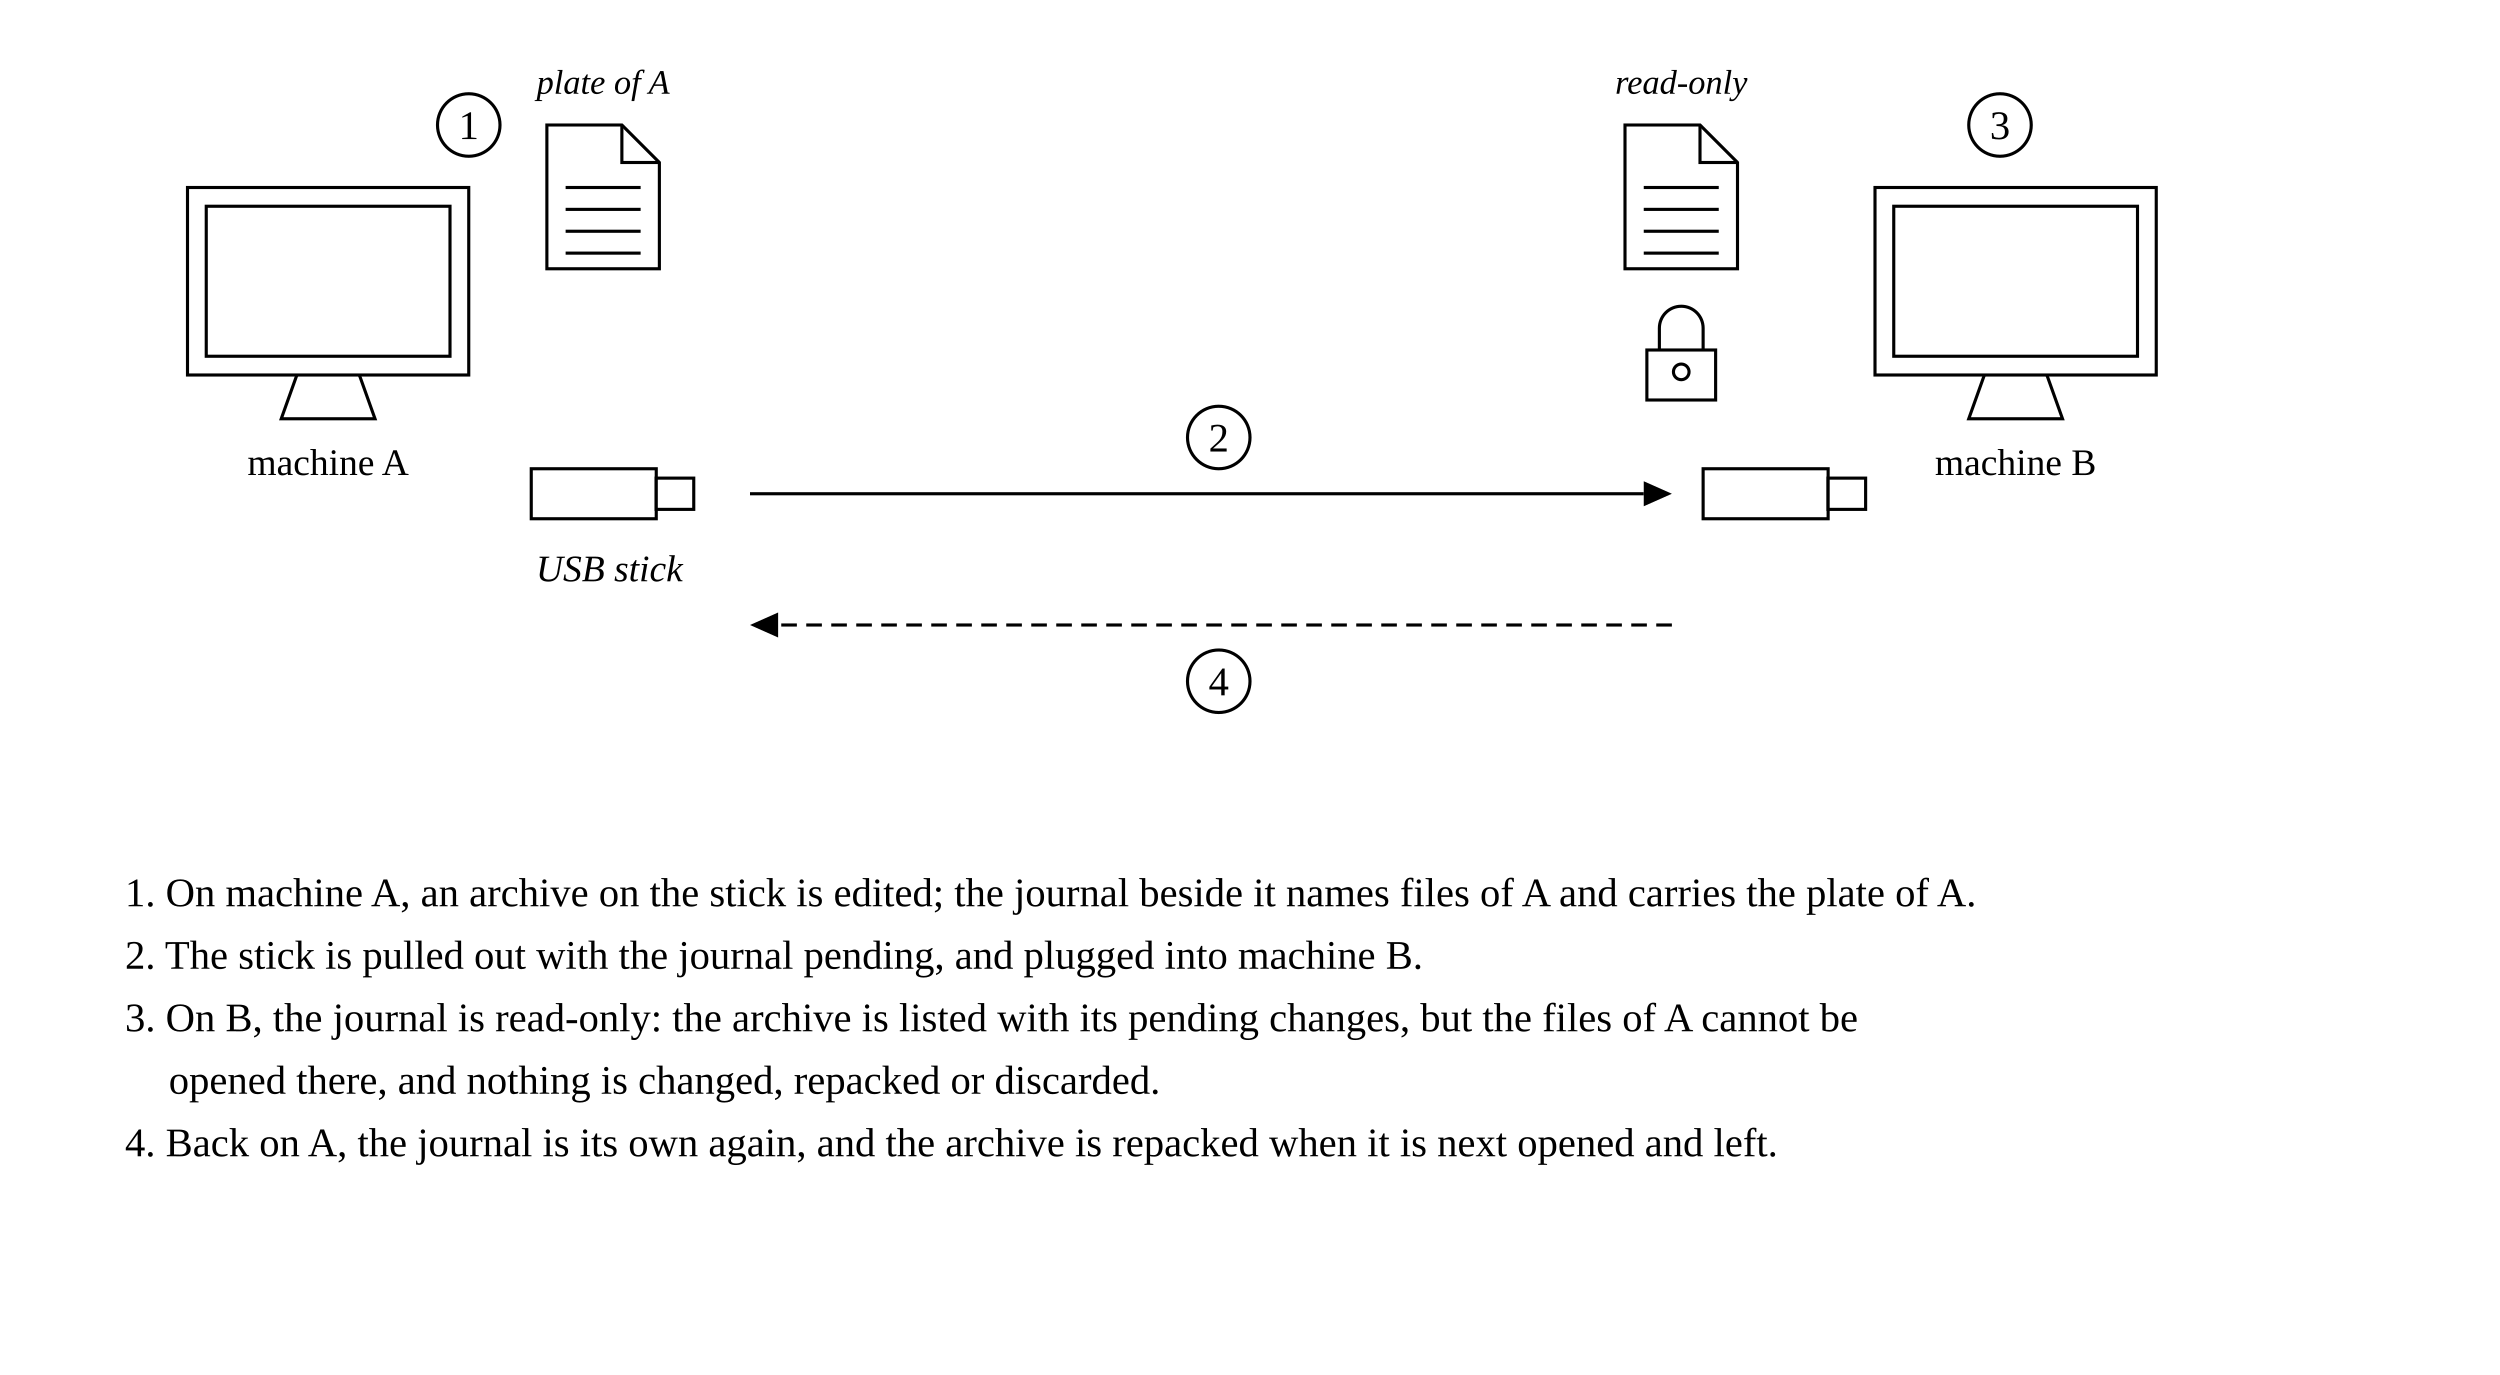
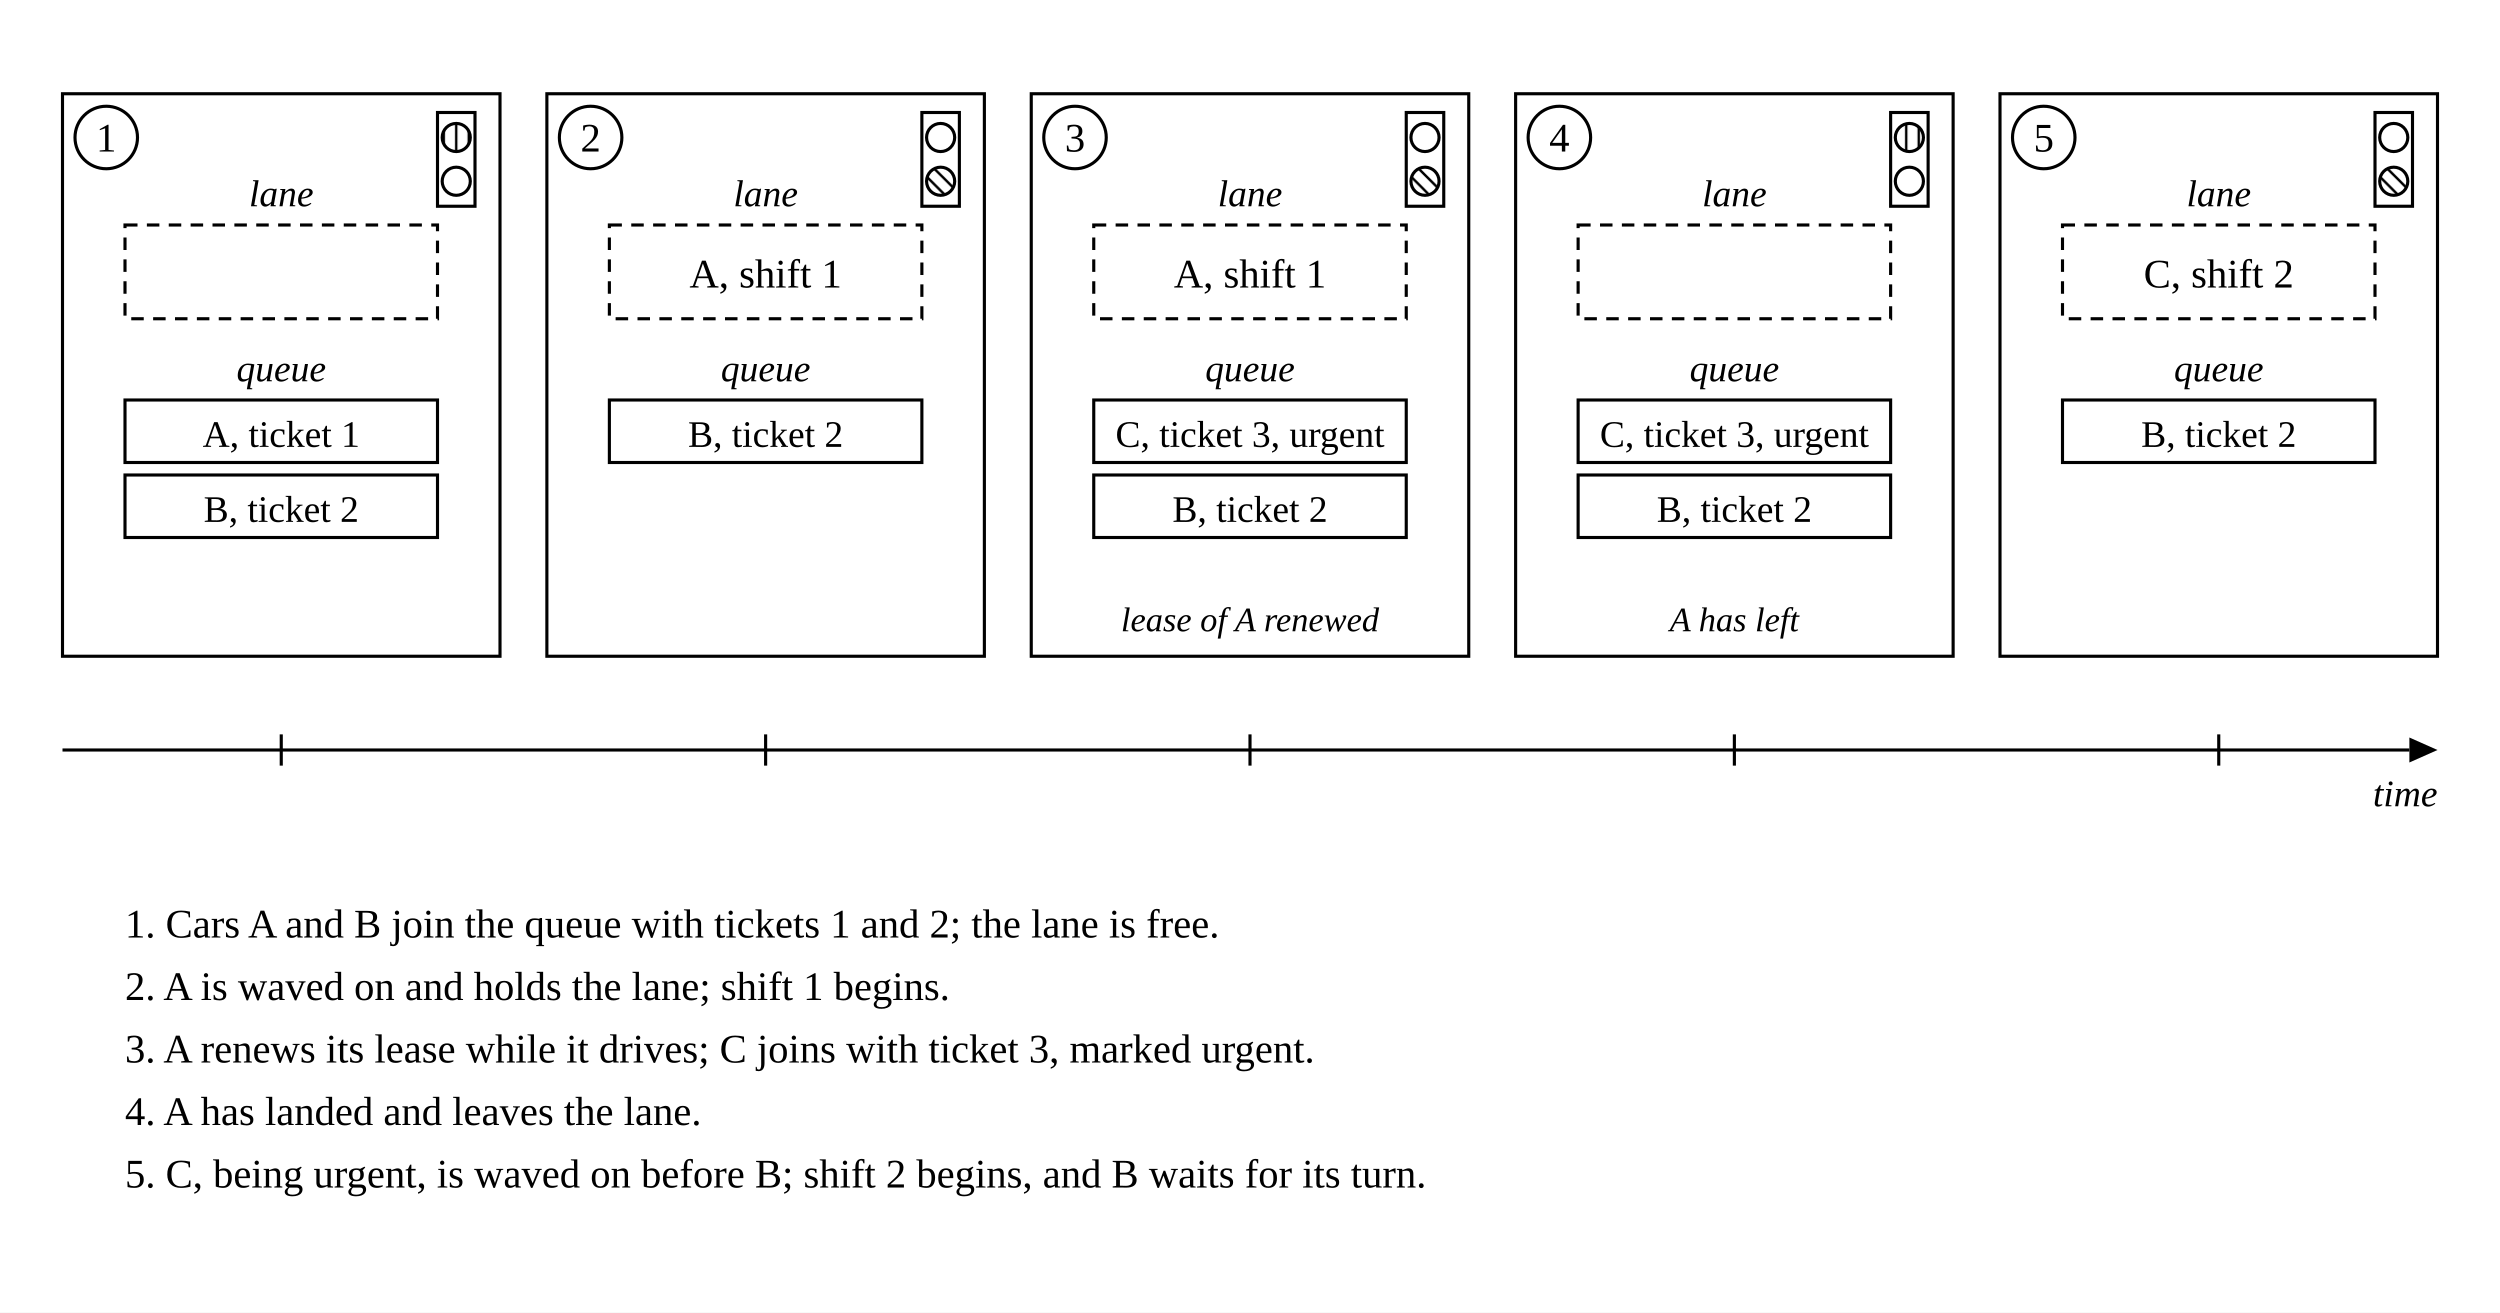
- <svg xmlns="http://www.w3.org/2000/svg" width="800" height="440" viewBox="0 0 800 440">
+ <svg xmlns="http://www.w3.org/2000/svg" width="800" height="420" viewBox="0 0 800 420">
  <defs>
    <pattern id="gules" width="4" height="4" patternUnits="userSpaceOnUse">
      <path d="M2 0 L2 4" stroke="#000" stroke-width="0.8" />
    </pattern>
    <pattern id="azure" width="4" height="4" patternUnits="userSpaceOnUse">
      <path d="M0 2 L4 2" stroke="#000" stroke-width="0.8" />
    </pattern>
    <pattern id="vert" width="5" height="5" patternUnits="userSpaceOnUse">
      <path d="M-1 -1 L6 6 M-1 4 L1 6 M4 -1 L6 1" stroke="#000" stroke-width="0.8" />
    </pattern>
    <pattern id="or" width="4" height="4" patternUnits="userSpaceOnUse">
      <circle cx="2" cy="2" r="0.7" fill="#000" />
    </pattern>
  </defs>
  <rect width="100%" height="100%" fill="#ffffff" />
-   <rect x="60" y="60" width="90" height="60" fill="#ffffff" stroke="#000" stroke-width="1" />
-   <rect x="66" y="66" width="78" height="48" fill="#ffffff" stroke="#000" stroke-width="1" />
-   <path d="M95 120 L90 134 L120 134 L115 120" fill="none" stroke="#000" stroke-width="1" />
-   <text x="105" y="152" text-anchor="middle" font-size="12" font-family="Times New Roman, Times, serif">machine A</text>
-   <rect x="600" y="60" width="90" height="60" fill="#ffffff" stroke="#000" stroke-width="1" />
-   <rect x="606" y="66" width="78" height="48" fill="#ffffff" stroke="#000" stroke-width="1" />
-   <path d="M635 120 L630 134 L660 134 L655 120" fill="none" stroke="#000" stroke-width="1" />
-   <text x="645" y="152" text-anchor="middle" font-size="12" font-family="Times New Roman, Times, serif">machine B</text>
-   <rect x="170" y="150" width="40" height="16" fill="#ffffff" stroke="#000" stroke-width="1" />
-   <rect x="210" y="153" width="12" height="10" fill="#ffffff" stroke="#000" stroke-width="1" />
-   <text x="195" y="186" text-anchor="middle" font-size="12" font-family="Times New Roman, Times, serif" font-style="italic">USB stick</text>
-   <path d="M175 40 L199 40 L211 52 L211 86 L175 86 Z" fill="none" stroke="#000" stroke-width="1" />
-   <path d="M199 40 L199 52 L211 52" fill="none" stroke="#000" stroke-width="1" />
-   <path d="M181 60 L205 60" fill="none" stroke="#000" stroke-width="1" />
-   <path d="M181 67 L205 67" fill="none" stroke="#000" stroke-width="1" />
-   <path d="M181 74 L205 74" fill="none" stroke="#000" stroke-width="1" />
-   <path d="M181 81 L205 81" fill="none" stroke="#000" stroke-width="1" />
-   <text x="193" y="30" text-anchor="middle" font-size="11" font-family="Times New Roman, Times, serif" font-style="italic">plate of A</text>
-   <rect x="545" y="150" width="40" height="16" fill="#ffffff" stroke="#000" stroke-width="1" />
-   <rect x="585" y="153" width="12" height="10" fill="#ffffff" stroke="#000" stroke-width="1" />
-   <path d="M520 40 L544 40 L556 52 L556 86 L520 86 Z" fill="none" stroke="#000" stroke-width="1" />
-   <path d="M544 40 L544 52 L556 52" fill="none" stroke="#000" stroke-width="1" />
-   <path d="M526 60 L550 60" fill="none" stroke="#000" stroke-width="1" />
-   <path d="M526 67 L550 67" fill="none" stroke="#000" stroke-width="1" />
-   <path d="M526 74 L550 74" fill="none" stroke="#000" stroke-width="1" />
-   <path d="M526 81 L550 81" fill="none" stroke="#000" stroke-width="1" />
-   <path d="M531 112 L531 105 A7 7 0 0 1 545 105 L545 112" fill="none" stroke="#000" stroke-width="1" />
-   <rect x="527" y="112" width="22" height="16" fill="#ffffff" stroke="#000" stroke-width="1" />
-   <circle cx="538" cy="119" r="2.5" fill="#ffffff" stroke="#000" stroke-width="1" />
-   <text x="538" y="30" text-anchor="middle" font-size="11" font-family="Times New Roman, Times, serif" font-style="italic">read-only</text>
-   <path d="M240 158 L526.0 158.0" fill="none" stroke="#000" stroke-width="1" />
-   <path d="M535 158 L526.0 154.0 L526.0 162.0 Z" fill="#000" />
-   <circle cx="390" cy="140" r="10" fill="#ffffff" stroke="#000" stroke-width="1" />
-   <text x="390" y="144.5" text-anchor="middle" font-size="13" font-family="Times New Roman, Times, serif">2</text>
-   <path d="M535 200 L249.0 200.0" fill="none" stroke="#000" stroke-width="1" stroke-dasharray="5 3" />
-   <path d="M240 200 L249.0 204.0 L249.0 196.0 Z" fill="#000" />
-   <circle cx="390" cy="218" r="10" fill="#ffffff" stroke="#000" stroke-width="1" />
-   <text x="390" y="222.5" text-anchor="middle" font-size="13" font-family="Times New Roman, Times, serif">4</text>
-   <circle cx="150" cy="40" r="10" fill="#ffffff" stroke="#000" stroke-width="1" />
-   <text x="150" y="44.5" text-anchor="middle" font-size="13" font-family="Times New Roman, Times, serif">1</text>
-   <circle cx="640" cy="40" r="10" fill="#ffffff" stroke="#000" stroke-width="1" />
-   <text x="640" y="44.5" text-anchor="middle" font-size="13" font-family="Times New Roman, Times, serif">3</text>
-   <text x="40" y="290" text-anchor="start" font-size="13" font-family="Times New Roman, Times, serif">1. On machine A, an archive on the stick is edited; the journal beside it names files of A and carries the plate of A.</text>
-   <text x="40" y="310" text-anchor="start" font-size="13" font-family="Times New Roman, Times, serif">2. The stick is pulled out with the journal pending, and plugged into machine B.</text>
-   <text x="40" y="330" text-anchor="start" font-size="13" font-family="Times New Roman, Times, serif">3. On B, the journal is read-only: the archive is listed with its pending changes, but the files of A cannot be</text>
-   <text x="54" y="350" text-anchor="start" font-size="13" font-family="Times New Roman, Times, serif">opened there, and nothing is changed, repacked or discarded.</text>
-   <text x="40" y="370" text-anchor="start" font-size="13" font-family="Times New Roman, Times, serif">4. Back on A, the journal is its own again, and the archive is repacked when it is next opened and left.</text>
+   <rect x="20" y="30" width="140" height="180" fill="#ffffff" stroke="#000" stroke-width="1" />
+   <circle cx="34" cy="44" r="10" fill="#ffffff" stroke="#000" stroke-width="1" />
+   <text x="34" y="48.5" text-anchor="middle" font-size="13" font-family="Times New Roman, Times, serif">1</text>
+   <text x="90" y="66" text-anchor="middle" font-size="12" font-family="Times New Roman, Times, serif" font-style="italic">lane</text>
+   <rect x="40" y="72" width="100" height="30" fill="#ffffff" stroke="#000" stroke-width="1" stroke-dasharray="4 3" />
+   <text x="90" y="122" text-anchor="middle" font-size="12" font-family="Times New Roman, Times, serif" font-style="italic">queue</text>
+   <rect x="40" y="128" width="100" height="20" fill="#ffffff" stroke="#000" stroke-width="1" />
+   <text x="90" y="143" text-anchor="middle" font-size="12" font-family="Times New Roman, Times, serif">A, ticket 1</text>
+   <rect x="40" y="152" width="100" height="20" fill="#ffffff" stroke="#000" stroke-width="1" />
+   <text x="90" y="167" text-anchor="middle" font-size="12" font-family="Times New Roman, Times, serif">B, ticket 2</text>
+   <rect x="140" y="36" width="12" height="30" fill="#ffffff" stroke="#000" stroke-width="1" />
+   <circle cx="146" cy="44" r="4.5" fill="url(#gules)" stroke="#000" stroke-width="1" />
+   <circle cx="146" cy="58" r="4.5" fill="#ffffff" stroke="#000" stroke-width="1" />
+   <rect x="175" y="30" width="140" height="180" fill="#ffffff" stroke="#000" stroke-width="1" />
+   <circle cx="189" cy="44" r="10" fill="#ffffff" stroke="#000" stroke-width="1" />
+   <text x="189" y="48.5" text-anchor="middle" font-size="13" font-family="Times New Roman, Times, serif">2</text>
+   <text x="245" y="66" text-anchor="middle" font-size="12" font-family="Times New Roman, Times, serif" font-style="italic">lane</text>
+   <rect x="195" y="72" width="100" height="30" fill="#ffffff" stroke="#000" stroke-width="1" stroke-dasharray="4 3" />
+   <text x="245" y="92" text-anchor="middle" font-size="13" font-family="Times New Roman, Times, serif">A, shift 1</text>
+   <text x="245" y="122" text-anchor="middle" font-size="12" font-family="Times New Roman, Times, serif" font-style="italic">queue</text>
+   <rect x="195" y="128" width="100" height="20" fill="#ffffff" stroke="#000" stroke-width="1" />
+   <text x="245" y="143" text-anchor="middle" font-size="12" font-family="Times New Roman, Times, serif">B, ticket 2</text>
+   <rect x="295" y="36" width="12" height="30" fill="#ffffff" stroke="#000" stroke-width="1" />
+   <circle cx="301" cy="44" r="4.5" fill="#ffffff" stroke="#000" stroke-width="1" />
+   <circle cx="301" cy="58" r="4.5" fill="url(#vert)" stroke="#000" stroke-width="1" />
+   <rect x="330" y="30" width="140" height="180" fill="#ffffff" stroke="#000" stroke-width="1" />
+   <circle cx="344" cy="44" r="10" fill="#ffffff" stroke="#000" stroke-width="1" />
+   <text x="344" y="48.5" text-anchor="middle" font-size="13" font-family="Times New Roman, Times, serif">3</text>
+   <text x="400" y="66" text-anchor="middle" font-size="12" font-family="Times New Roman, Times, serif" font-style="italic">lane</text>
+   <rect x="350" y="72" width="100" height="30" fill="#ffffff" stroke="#000" stroke-width="1" stroke-dasharray="4 3" />
+   <text x="400" y="92" text-anchor="middle" font-size="13" font-family="Times New Roman, Times, serif">A, shift 1</text>
+   <text x="400" y="122" text-anchor="middle" font-size="12" font-family="Times New Roman, Times, serif" font-style="italic">queue</text>
+   <rect x="350" y="128" width="100" height="20" fill="#ffffff" stroke="#000" stroke-width="1" />
+   <text x="400" y="143" text-anchor="middle" font-size="12" font-family="Times New Roman, Times, serif">C, ticket 3, urgent</text>
+   <rect x="350" y="152" width="100" height="20" fill="#ffffff" stroke="#000" stroke-width="1" />
+   <text x="400" y="167" text-anchor="middle" font-size="12" font-family="Times New Roman, Times, serif">B, ticket 2</text>
+   <rect x="450" y="36" width="12" height="30" fill="#ffffff" stroke="#000" stroke-width="1" />
+   <circle cx="456" cy="44" r="4.5" fill="#ffffff" stroke="#000" stroke-width="1" />
+   <circle cx="456" cy="58" r="4.5" fill="url(#vert)" stroke="#000" stroke-width="1" />
+   <text x="400" y="202" text-anchor="middle" font-size="11" font-family="Times New Roman, Times, serif" font-style="italic">lease of A renewed</text>
+   <rect x="485" y="30" width="140" height="180" fill="#ffffff" stroke="#000" stroke-width="1" />
+   <circle cx="499" cy="44" r="10" fill="#ffffff" stroke="#000" stroke-width="1" />
+   <text x="499" y="48.5" text-anchor="middle" font-size="13" font-family="Times New Roman, Times, serif">4</text>
+   <text x="555" y="66" text-anchor="middle" font-size="12" font-family="Times New Roman, Times, serif" font-style="italic">lane</text>
+   <rect x="505" y="72" width="100" height="30" fill="#ffffff" stroke="#000" stroke-width="1" stroke-dasharray="4 3" />
+   <text x="555" y="122" text-anchor="middle" font-size="12" font-family="Times New Roman, Times, serif" font-style="italic">queue</text>
+   <rect x="505" y="128" width="100" height="20" fill="#ffffff" stroke="#000" stroke-width="1" />
+   <text x="555" y="143" text-anchor="middle" font-size="12" font-family="Times New Roman, Times, serif">C, ticket 3, urgent</text>
+   <rect x="505" y="152" width="100" height="20" fill="#ffffff" stroke="#000" stroke-width="1" />
+   <text x="555" y="167" text-anchor="middle" font-size="12" font-family="Times New Roman, Times, serif">B, ticket 2</text>
+   <rect x="605" y="36" width="12" height="30" fill="#ffffff" stroke="#000" stroke-width="1" />
+   <circle cx="611" cy="44" r="4.5" fill="url(#gules)" stroke="#000" stroke-width="1" />
+   <circle cx="611" cy="58" r="4.5" fill="#ffffff" stroke="#000" stroke-width="1" />
+   <text x="555" y="202" text-anchor="middle" font-size="11" font-family="Times New Roman, Times, serif" font-style="italic">A has left</text>
+   <rect x="640" y="30" width="140" height="180" fill="#ffffff" stroke="#000" stroke-width="1" />
+   <circle cx="654" cy="44" r="10" fill="#ffffff" stroke="#000" stroke-width="1" />
+   <text x="654" y="48.5" text-anchor="middle" font-size="13" font-family="Times New Roman, Times, serif">5</text>
+   <text x="710" y="66" text-anchor="middle" font-size="12" font-family="Times New Roman, Times, serif" font-style="italic">lane</text>
+   <rect x="660" y="72" width="100" height="30" fill="#ffffff" stroke="#000" stroke-width="1" stroke-dasharray="4 3" />
+   <text x="710" y="92" text-anchor="middle" font-size="13" font-family="Times New Roman, Times, serif">C, shift 2</text>
+   <text x="710" y="122" text-anchor="middle" font-size="12" font-family="Times New Roman, Times, serif" font-style="italic">queue</text>
+   <rect x="660" y="128" width="100" height="20" fill="#ffffff" stroke="#000" stroke-width="1" />
+   <text x="710" y="143" text-anchor="middle" font-size="12" font-family="Times New Roman, Times, serif">B, ticket 2</text>
+   <rect x="760" y="36" width="12" height="30" fill="#ffffff" stroke="#000" stroke-width="1" />
+   <circle cx="766" cy="44" r="4.5" fill="#ffffff" stroke="#000" stroke-width="1" />
+   <circle cx="766" cy="58" r="4.5" fill="url(#vert)" stroke="#000" stroke-width="1" />
+   <path d="M20 240 L771.0 240.0" fill="none" stroke="#000" stroke-width="1" />
+   <path d="M780 240 L771.0 236.0 L771.0 244.0 Z" fill="#000" />
+   <text x="780" y="258" text-anchor="end" font-size="12" font-family="Times New Roman, Times, serif" font-style="italic">time</text>
+   <path d="M90 235 L90 245" fill="none" stroke="#000" stroke-width="1" />
+   <path d="M245 235 L245 245" fill="none" stroke="#000" stroke-width="1" />
+   <path d="M400 235 L400 245" fill="none" stroke="#000" stroke-width="1" />
+   <path d="M555 235 L555 245" fill="none" stroke="#000" stroke-width="1" />
+   <path d="M710 235 L710 245" fill="none" stroke="#000" stroke-width="1" />
+   <text x="40" y="300" text-anchor="start" font-size="13" font-family="Times New Roman, Times, serif">1. Cars A and B join the queue with tickets 1 and 2; the lane is free.</text>
+   <text x="40" y="320" text-anchor="start" font-size="13" font-family="Times New Roman, Times, serif">2. A is waved on and holds the lane; shift 1 begins.</text>
+   <text x="40" y="340" text-anchor="start" font-size="13" font-family="Times New Roman, Times, serif">3. A renews its lease while it drives; C joins with ticket 3, marked urgent.</text>
+   <text x="40" y="360" text-anchor="start" font-size="13" font-family="Times New Roman, Times, serif">4. A has landed and leaves the lane.</text>
+   <text x="40" y="380" text-anchor="start" font-size="13" font-family="Times New Roman, Times, serif">5. C, being urgent, is waved on before B; shift 2 begins, and B waits for its turn.</text>
</svg>
